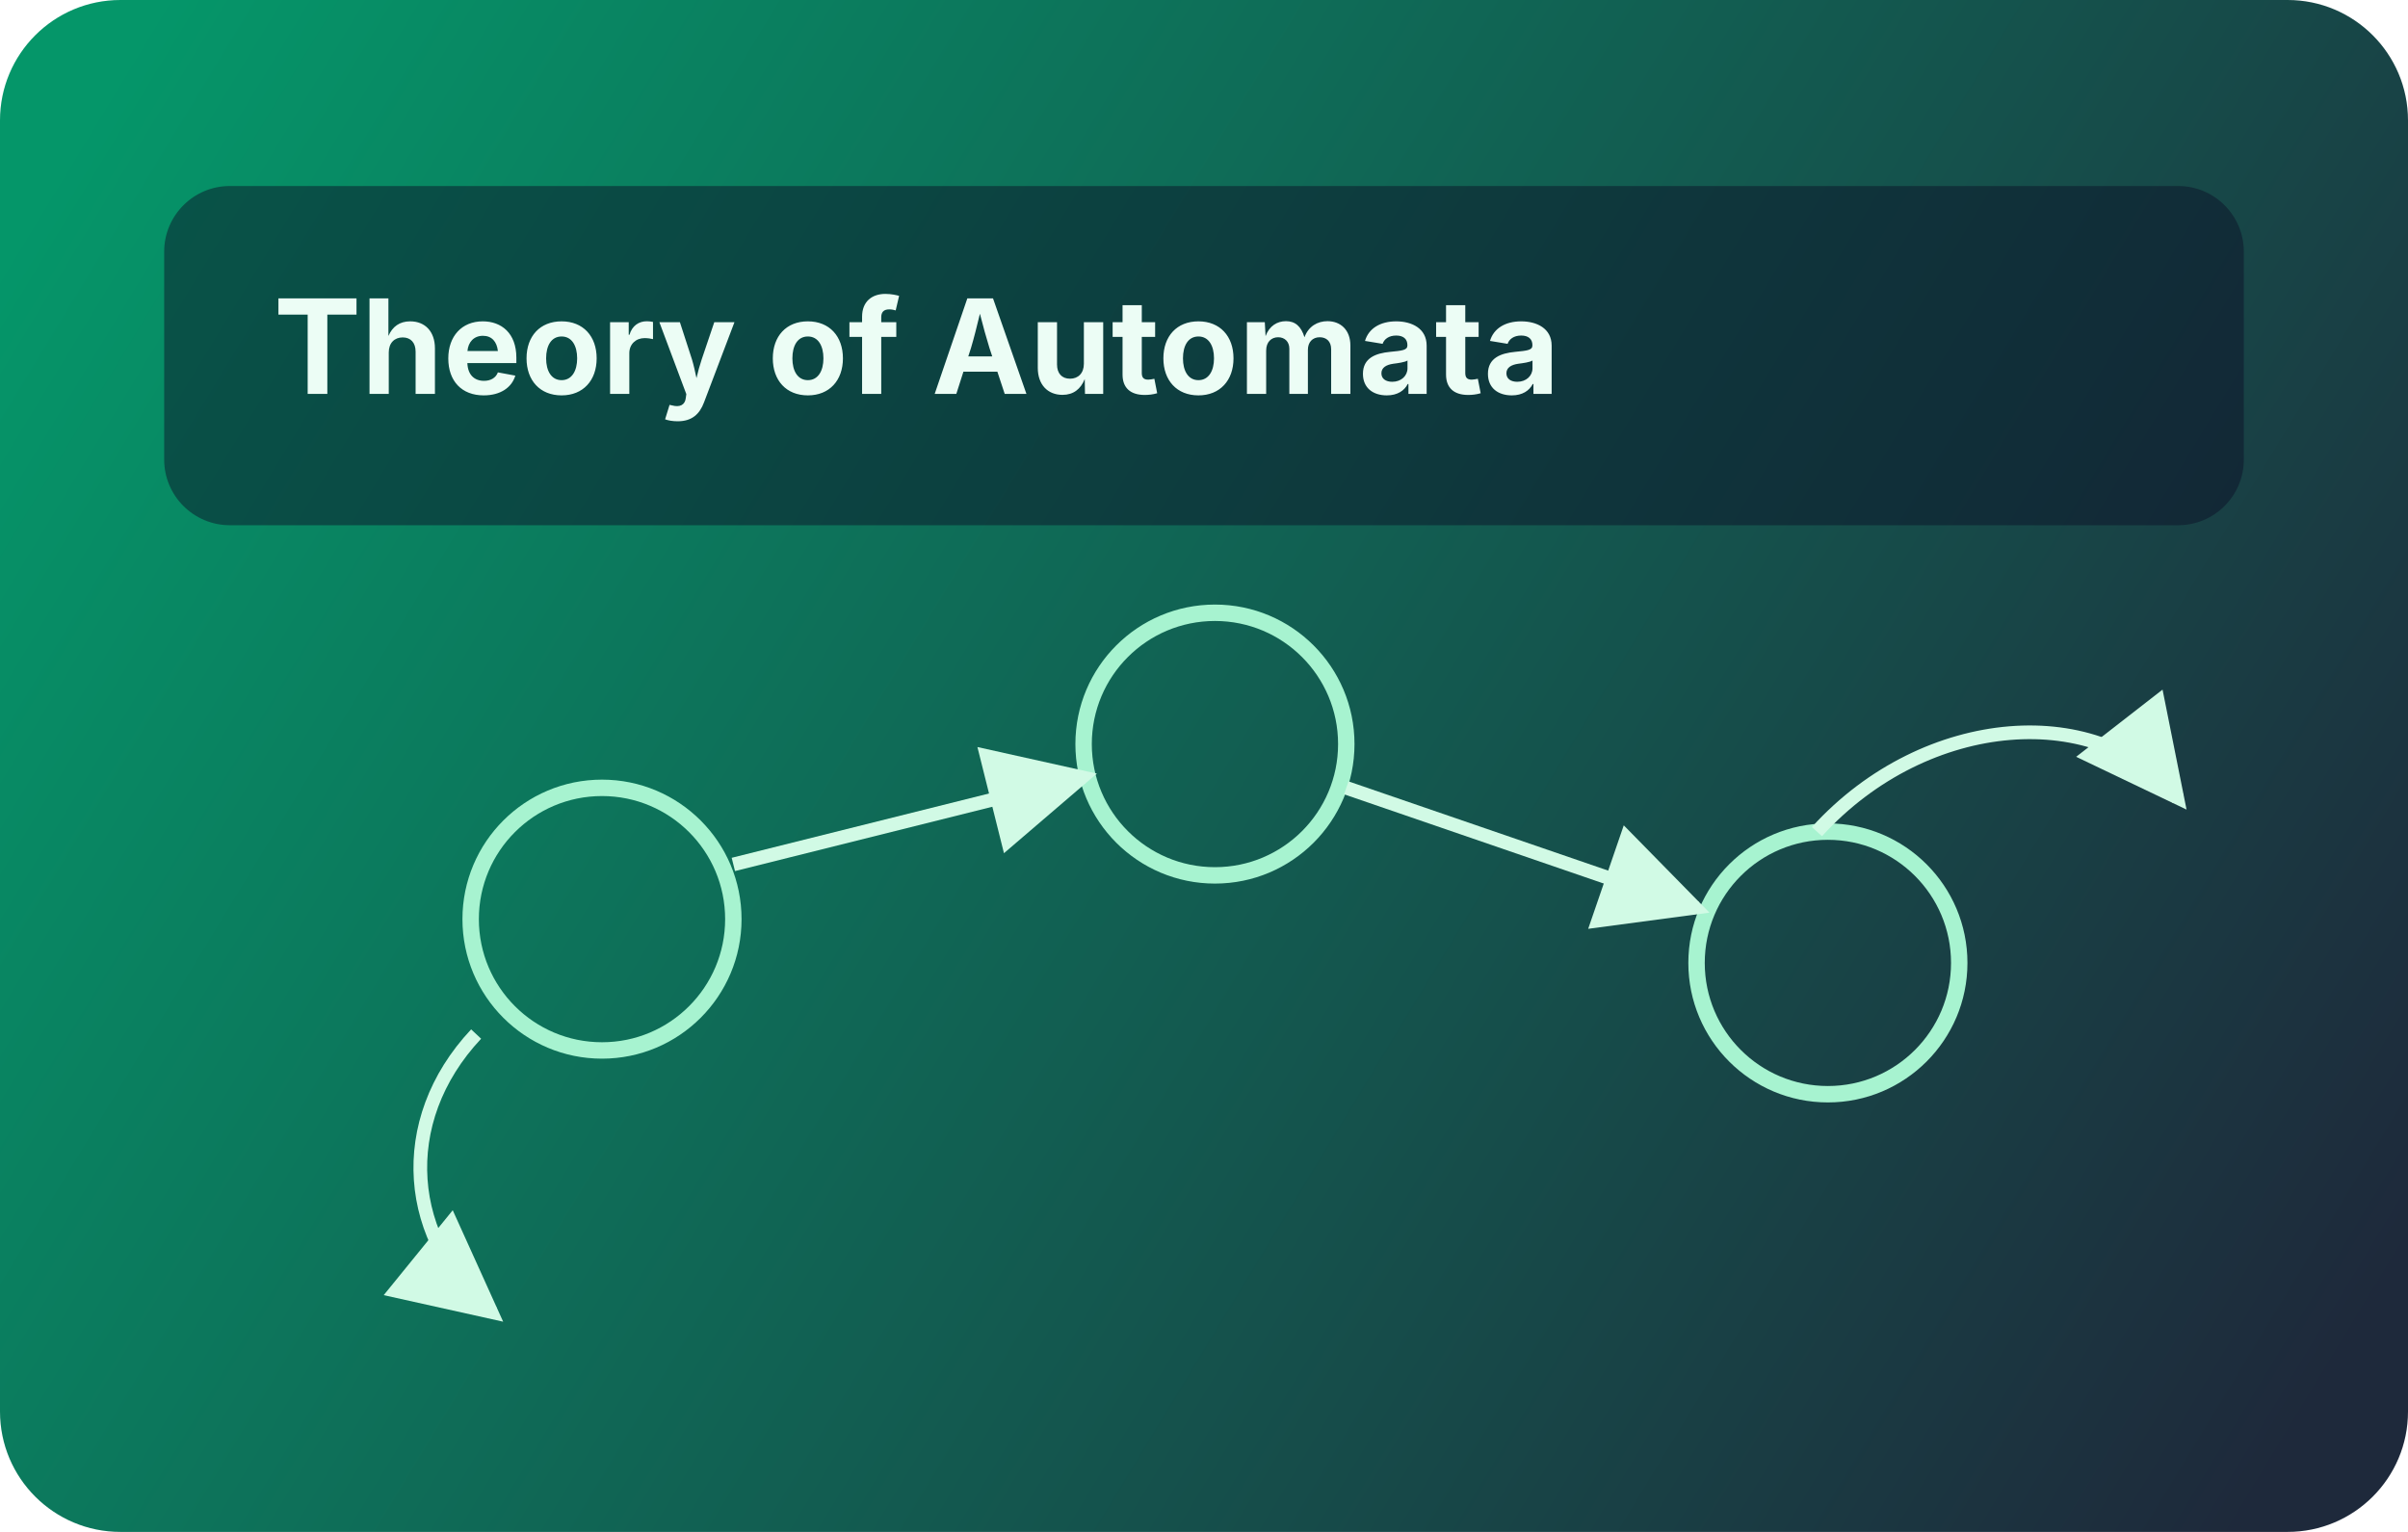
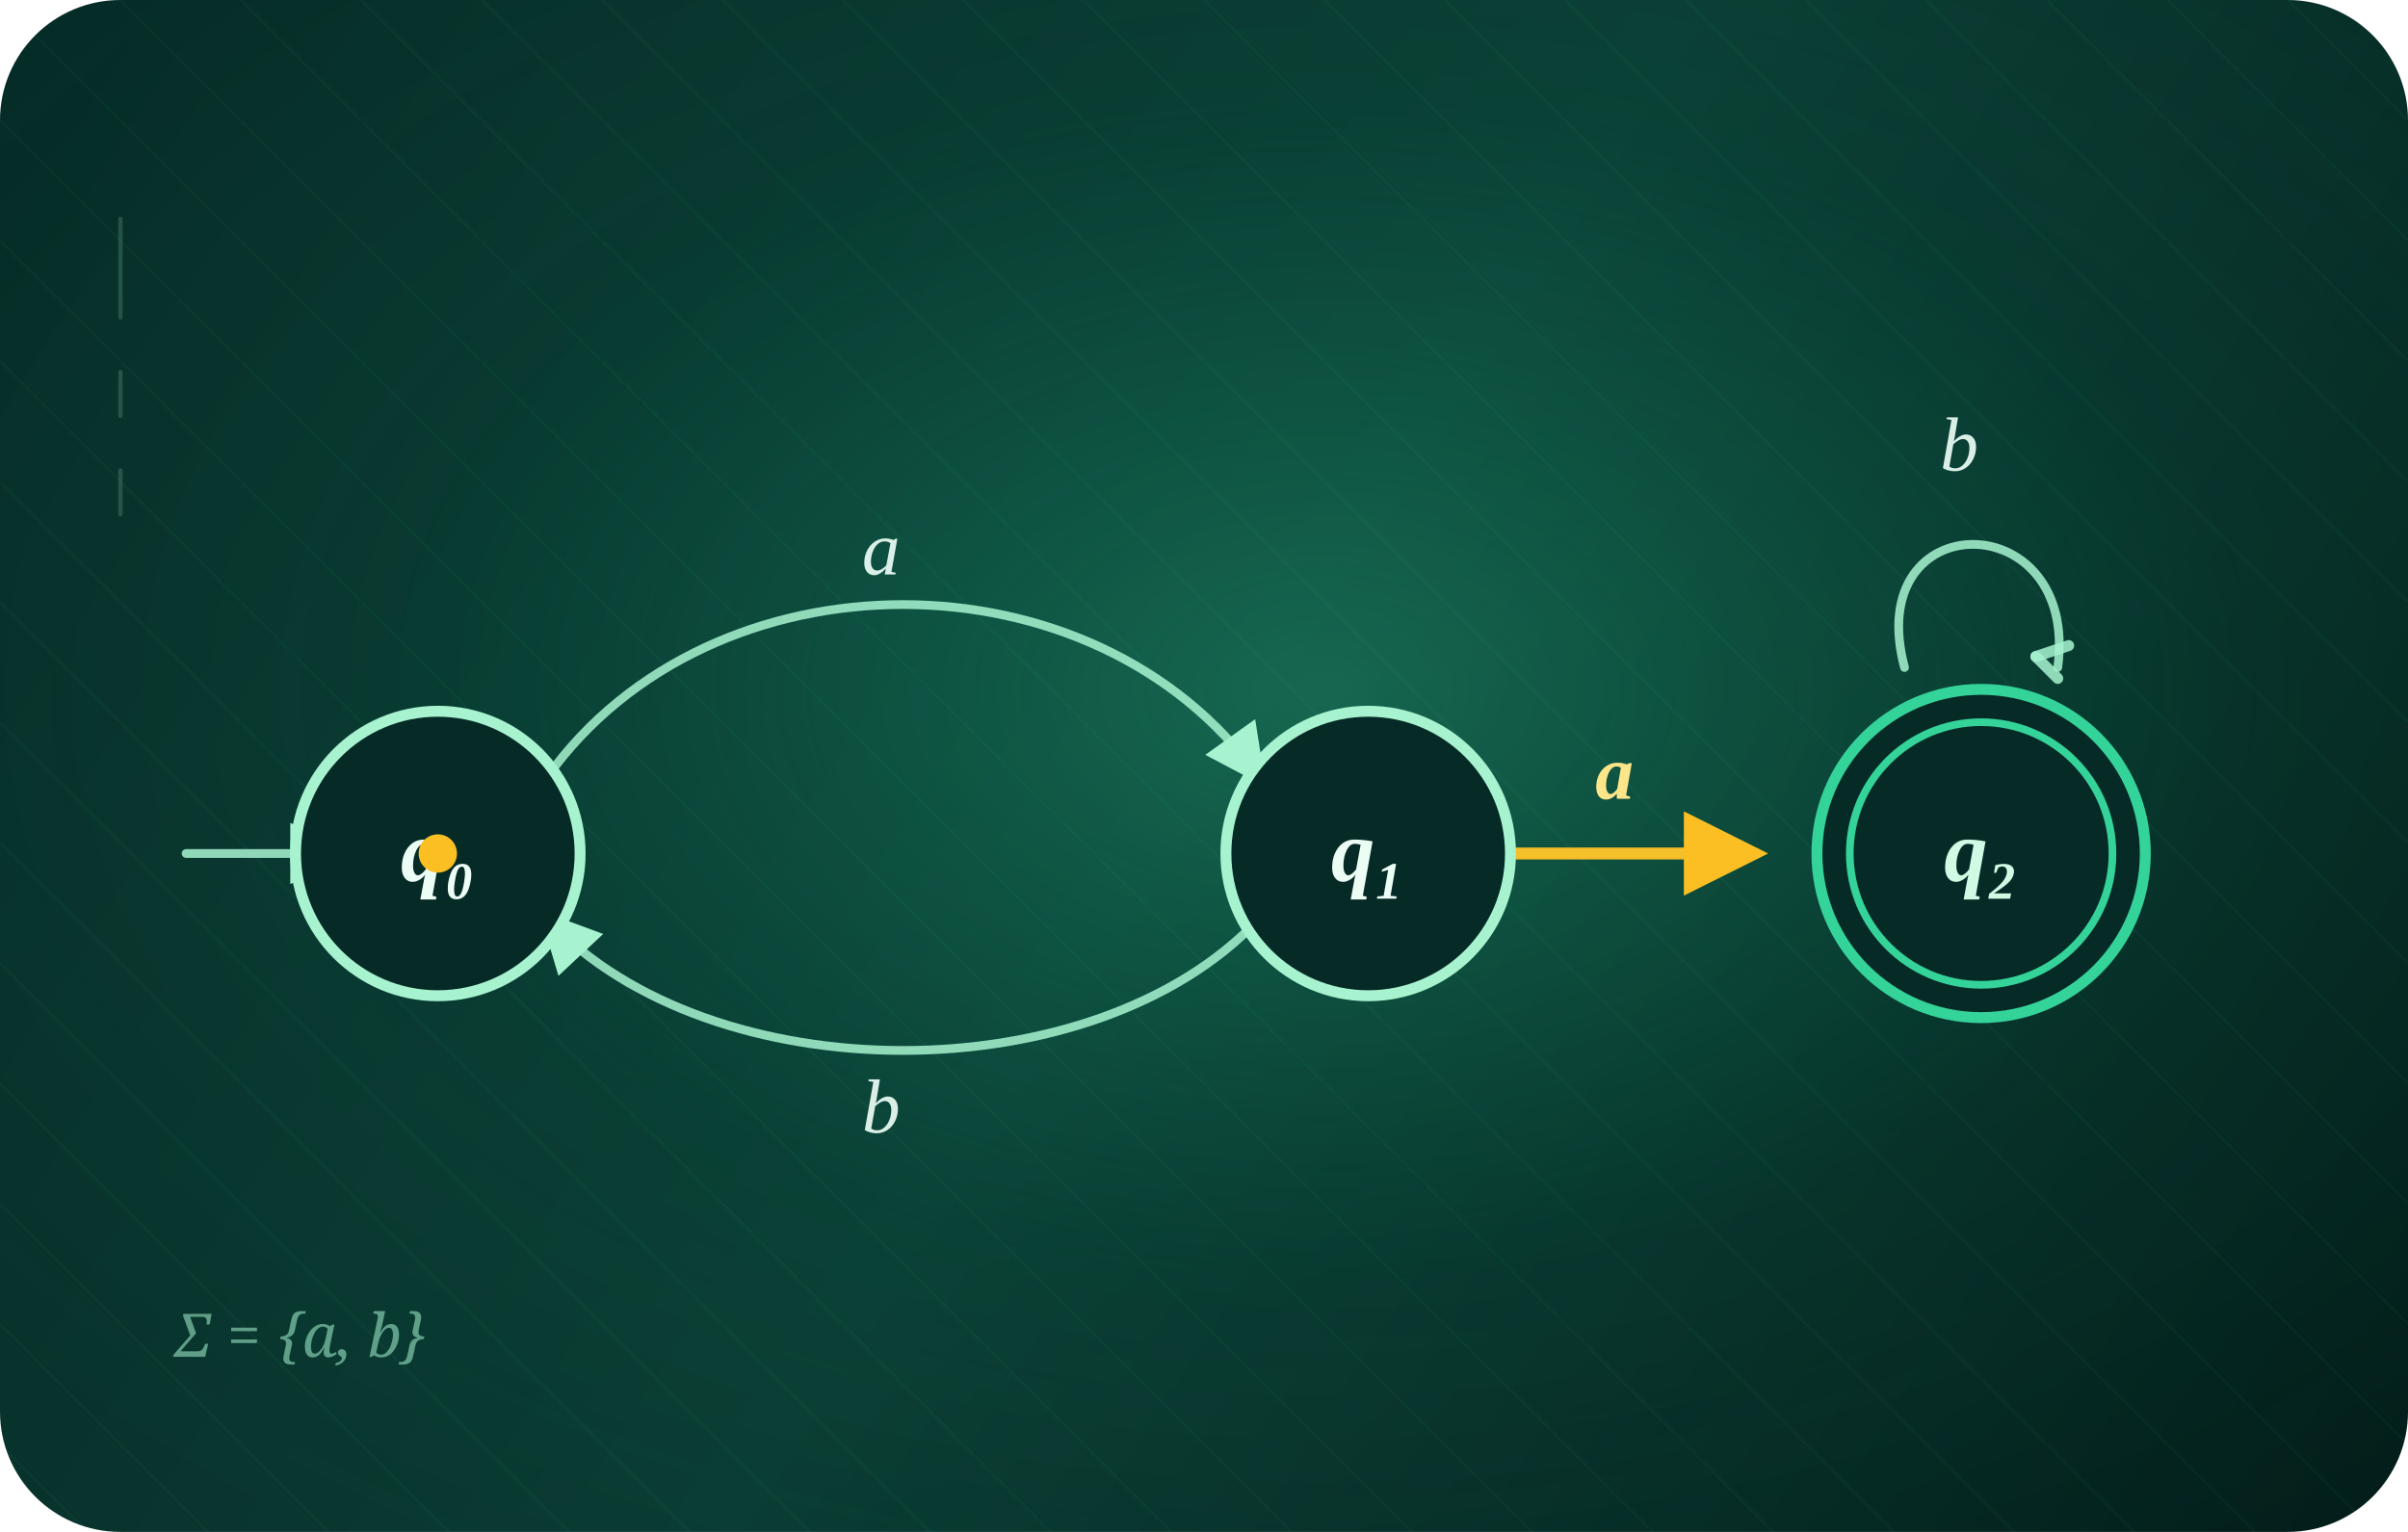
- <svg xmlns="http://www.w3.org/2000/svg" width="440" height="280" viewBox="0 0 440 280" fill="none">
+ <svg xmlns="http://www.w3.org/2000/svg" viewBox="0 0 440 280" role="img" aria-label="Theory of Automata — deterministic finite automaton">
  <defs>
-     <linearGradient id="bg-ta" x1="18" y1="18" x2="420" y2="262" gradientUnits="userSpaceOnUse">
-       <stop stop-color="#059669" />
-       <stop offset="1" stop-color="#1E293B" />
+     <linearGradient id="ta-bg" x1="0" y1="0" x2="440" y2="280" gradientUnits="userSpaceOnUse">
+       <stop offset="0" stop-color="#062a26" />
+       <stop offset="0.5" stop-color="#0a3a32" />
+       <stop offset="1" stop-color="#031c19" />
    </linearGradient>
-   </defs>
-   <rect width="440" height="280" rx="22" fill="url(#bg-ta)" />
-   <rect x="30" y="34" width="380" height="62" rx="12" fill="#0B1027" fill-opacity="0.48" />
-   <text x="50" y="72" fill="#ECFDF5" font-size="24" font-family="Inter, Arial, sans-serif" font-weight="700">Theory of Automata</text>
-   <circle cx="110" cy="168" r="24" stroke="#A7F3D0" stroke-width="3" />
-   <circle cx="222" cy="136" r="24" stroke="#A7F3D0" stroke-width="3" />
-   <circle cx="334" cy="176" r="24" stroke="#A7F3D0" stroke-width="3" />
-   <path d="M134 158L198 142" stroke="#D1FAE5" stroke-width="2.5" marker-end="url(#arrow)" />
-   <path d="M246 144L310 166" stroke="#D1FAE5" stroke-width="2.5" marker-end="url(#arrow)" />
-   <path d="M332 152C352 130 384 128 398 146" stroke="#D1FAE5" stroke-width="2.5" marker-end="url(#arrow)" />
-   <path d="M87 189C72 205 74 227 90 240" stroke="#D1FAE5" stroke-width="2.5" marker-end="url(#arrow)" />
-   <defs>
-     <marker id="arrow" markerWidth="8" markerHeight="8" refX="7" refY="4" orient="auto">
-       <path d="M0 0L8 4L0 8V0Z" fill="#D1FAE5" />
+     <radialGradient id="ta-glow" cx="0.55" cy="0.45" r="0.7">
+       <stop offset="0" stop-color="#34d399" stop-opacity="0.3" />
+       <stop offset="0.55" stop-color="#10b981" stop-opacity="0.06" />
+       <stop offset="1" stop-color="#10b981" stop-opacity="0" />
+     </radialGradient>
+     <pattern id="ta-paper" x="0" y="0" width="22" height="22" patternUnits="userSpaceOnUse">
+       <line x1="0" y1="0" x2="22" y2="22" stroke="#34d399" stroke-opacity="0.04" stroke-width="0.5" />
+     </pattern>
+     <marker id="ta-arrow" viewBox="0 0 10 10" refX="8" refY="5" markerWidth="7" markerHeight="7" orient="auto">
+       <path d="M 0 0 L 10 5 L 0 10 z" fill="#a7f3d0" />
+     </marker>
+     <marker id="ta-arrow-accent" viewBox="0 0 10 10" refX="8" refY="5" markerWidth="7" markerHeight="7" orient="auto">
+       <path d="M 0 0 L 10 5 L 0 10 z" fill="#fbbf24" />
    </marker>
  </defs>
+   <rect width="440" height="280" rx="22" fill="url(#ta-bg)" />
+   <rect width="440" height="280" rx="22" fill="url(#ta-paper)" />
+   <rect width="440" height="280" rx="22" fill="url(#ta-glow)" />
+   <g fill="none" stroke="#a7f3d0" stroke-opacity="0.85" stroke-width="1.6" stroke-linecap="round">
+     <line x1="34" y1="156" x2="62" y2="156" marker-end="url(#ta-arrow)" />
+     <path d="M 100 142 C 130 100, 200 100, 230 142" marker-end="url(#ta-arrow)" />
+     <path d="M 230 168 C 200 200, 130 200, 100 168" marker-end="url(#ta-arrow)" />
+     <line x1="270" y1="156" x2="320" y2="156" marker-end="url(#ta-arrow)" />
+     <path d="M 348 122 C 340 92, 380 92, 376 122" />
+     <line x1="372" y1="120" x2="376" y2="124" stroke="#a7f3d0" stroke-width="2" />
+     <line x1="372" y1="120" x2="378" y2="118" stroke="#a7f3d0" stroke-width="2" />
+   </g>
+   <g fill="none" stroke="#fbbf24" stroke-opacity="0.95" stroke-width="2.2" stroke-linecap="round">
+     <line x1="270" y1="156" x2="320" y2="156" marker-end="url(#ta-arrow-accent)" />
+   </g>
+   <g font-family="ui-serif, Georgia, 'Times New Roman', serif" font-style="italic" font-size="14" fill="#ecfdf5">
+     <text x="161" y="105" text-anchor="middle" fill-opacity="0.92">a</text>
+     <text x="161" y="207" text-anchor="middle" fill-opacity="0.92">b</text>
+     <text x="295" y="146" text-anchor="middle" fill="#fde68a" font-weight="700">a</text>
+     <text x="358" y="86" text-anchor="middle" fill-opacity="0.92">b</text>
+   </g>
+   <g>
+     <circle cx="80" cy="156" r="26" fill="#062a26" stroke="#a7f3d0" stroke-width="2" />
+     <text x="80" y="161" text-anchor="middle" font-family="ui-serif, Georgia, 'Times New Roman', serif" font-style="italic" font-size="16" font-weight="600" fill="#ecfdf5">q₀</text>
+   </g>
+   <g>
+     <circle cx="250" cy="156" r="26" fill="#062a26" stroke="#a7f3d0" stroke-width="2" />
+     <text x="250" y="161" text-anchor="middle" font-family="ui-serif, Georgia, 'Times New Roman', serif" font-style="italic" font-size="16" font-weight="600" fill="#ecfdf5">q₁</text>
+   </g>
+   <g>
+     <circle cx="362" cy="156" r="30" fill="#062a26" stroke="#34d399" stroke-width="2" />
+     <circle cx="362" cy="156" r="24" fill="none" stroke="#34d399" stroke-width="1.4" />
+     <text x="362" y="161" text-anchor="middle" font-family="ui-serif, Georgia, 'Times New Roman', serif" font-style="italic" font-size="16" font-weight="600" fill="#d1fae5">q₂</text>
+   </g>
+   <g stroke="#a7f3d0" stroke-opacity="0.18" stroke-width="0.8" stroke-linecap="round">
+     <line x1="22" y1="40" x2="22" y2="58" />
+     <line x1="22" y1="68" x2="22" y2="76" />
+     <line x1="22" y1="86" x2="22" y2="94" />
+   </g>
+   <g font-family="ui-serif, Georgia, serif" font-style="italic" font-size="11" fill="#a7f3d0" fill-opacity="0.55">
+     <text x="32" y="248">Σ = {a, b}</text>
+   </g>
+   <circle cx="80" cy="156" r="3.5" fill="#fbbf24" />
</svg>
